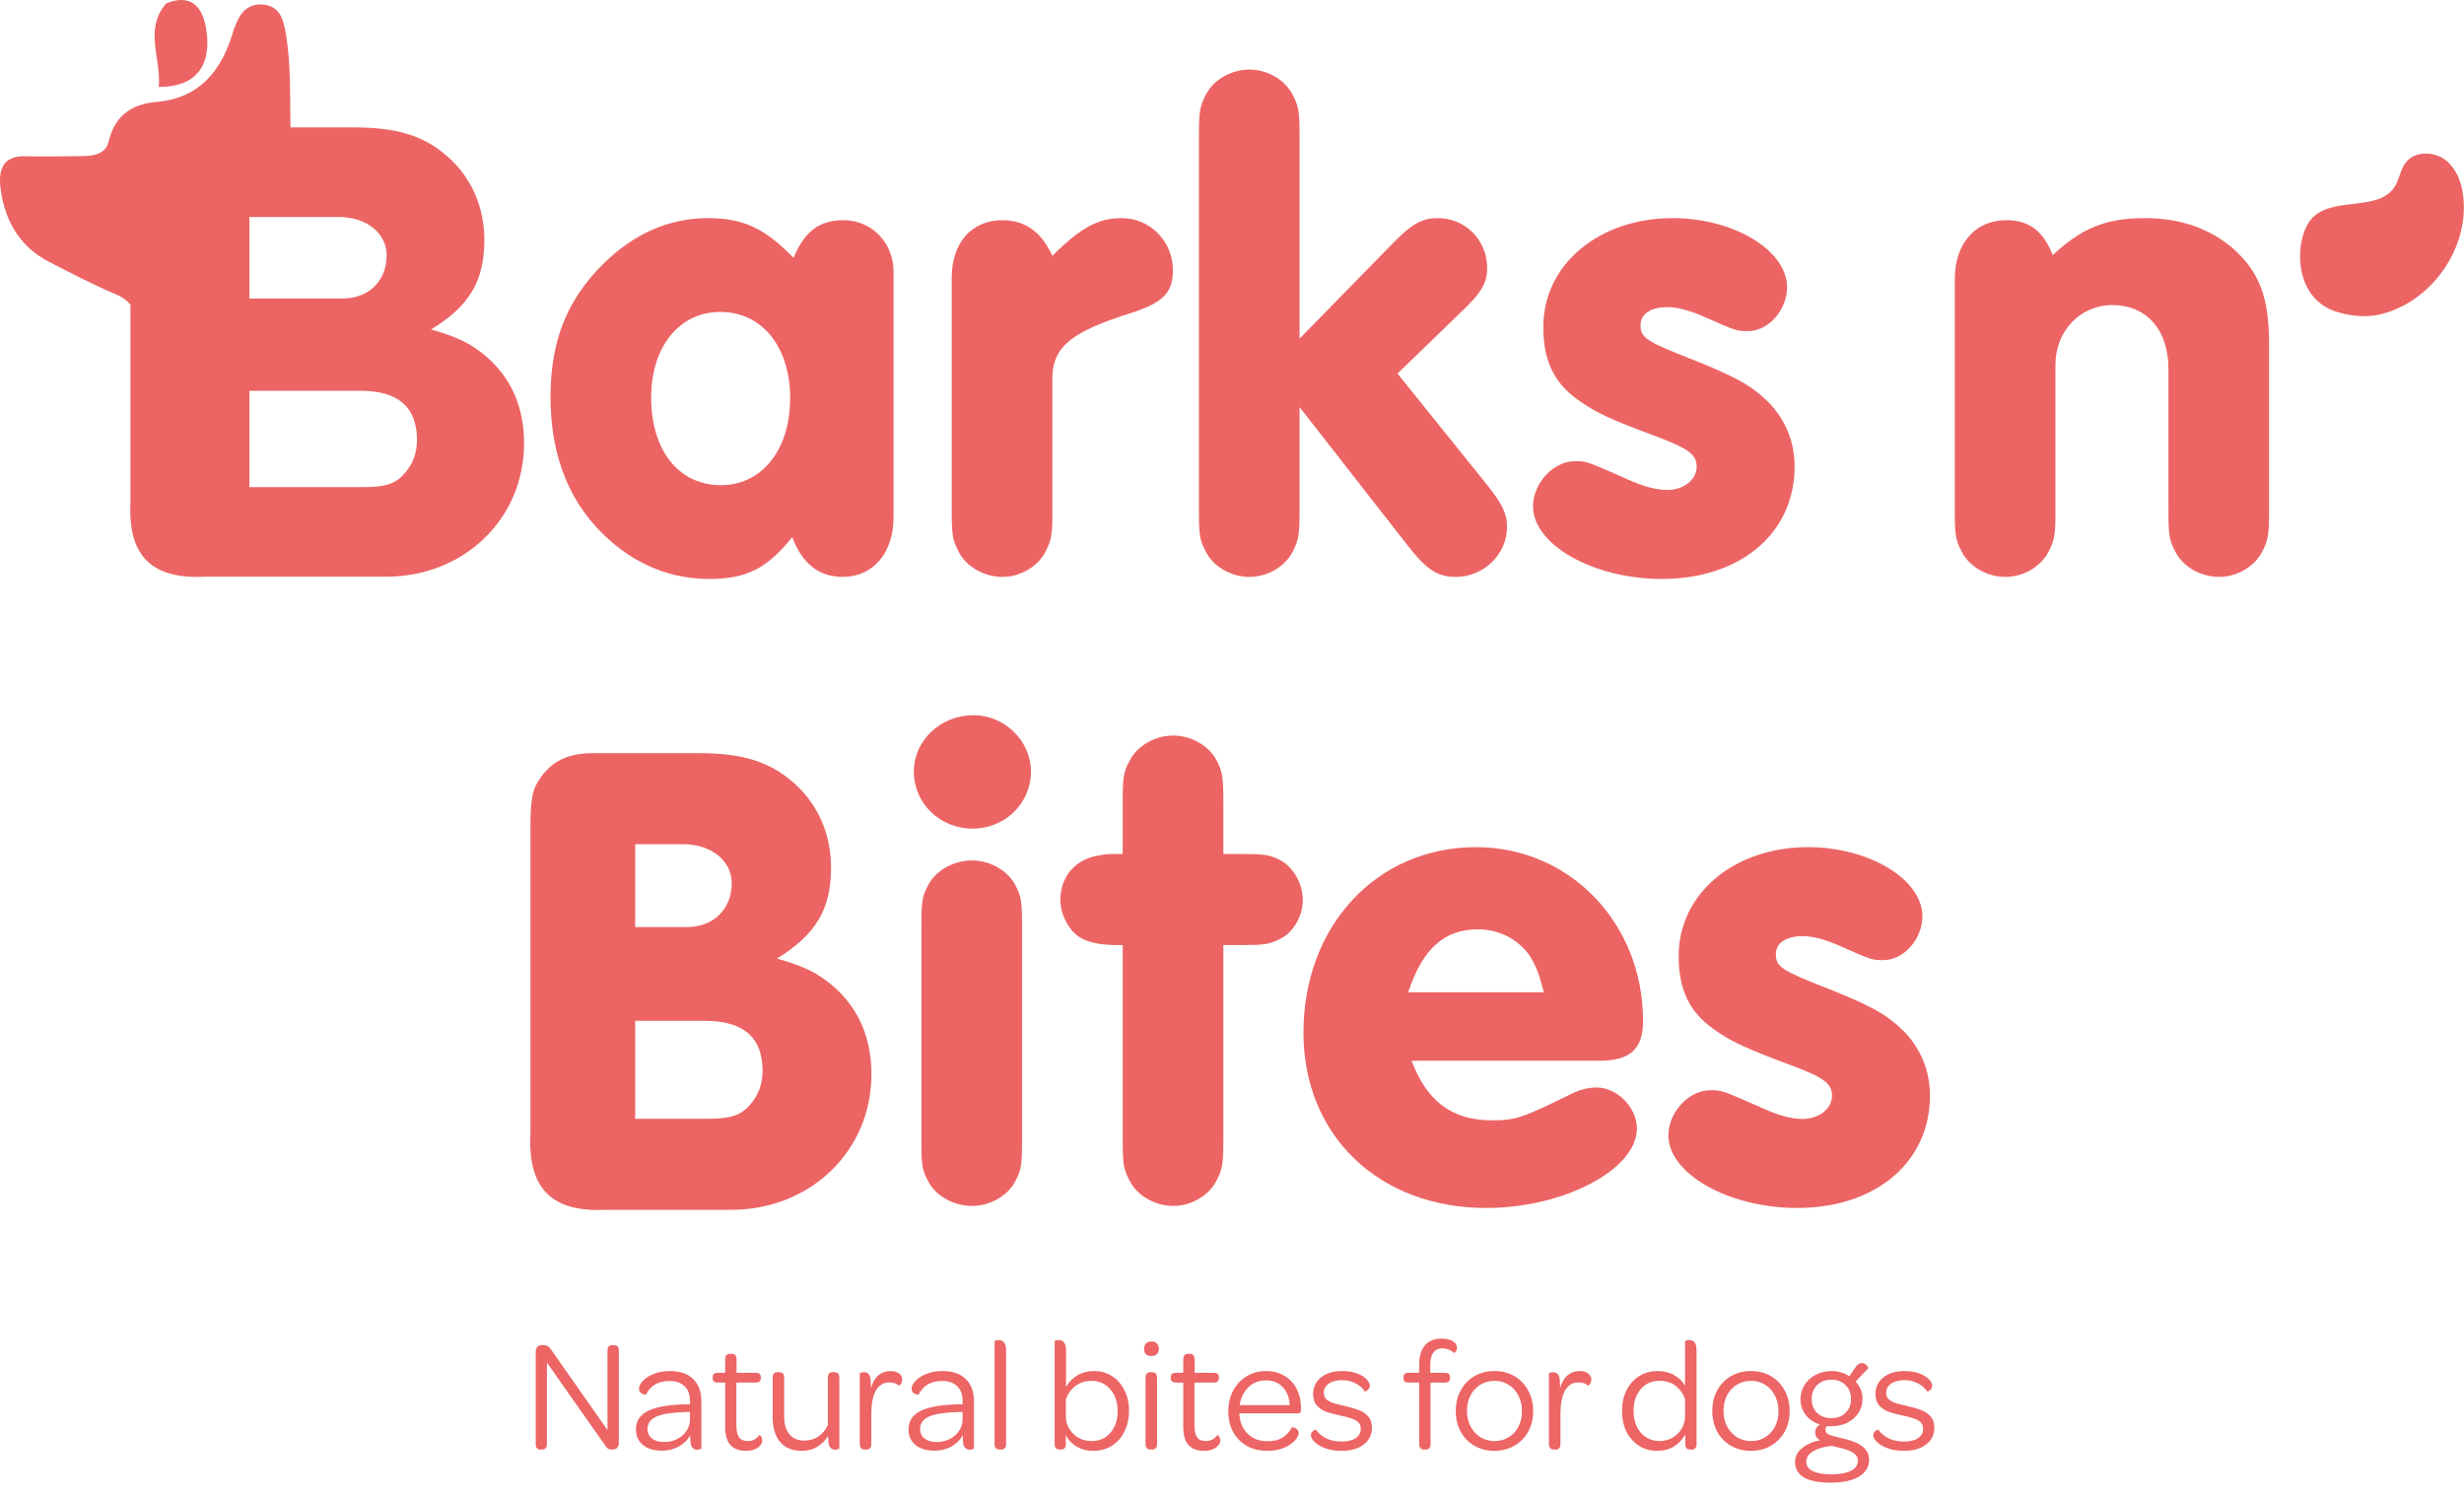
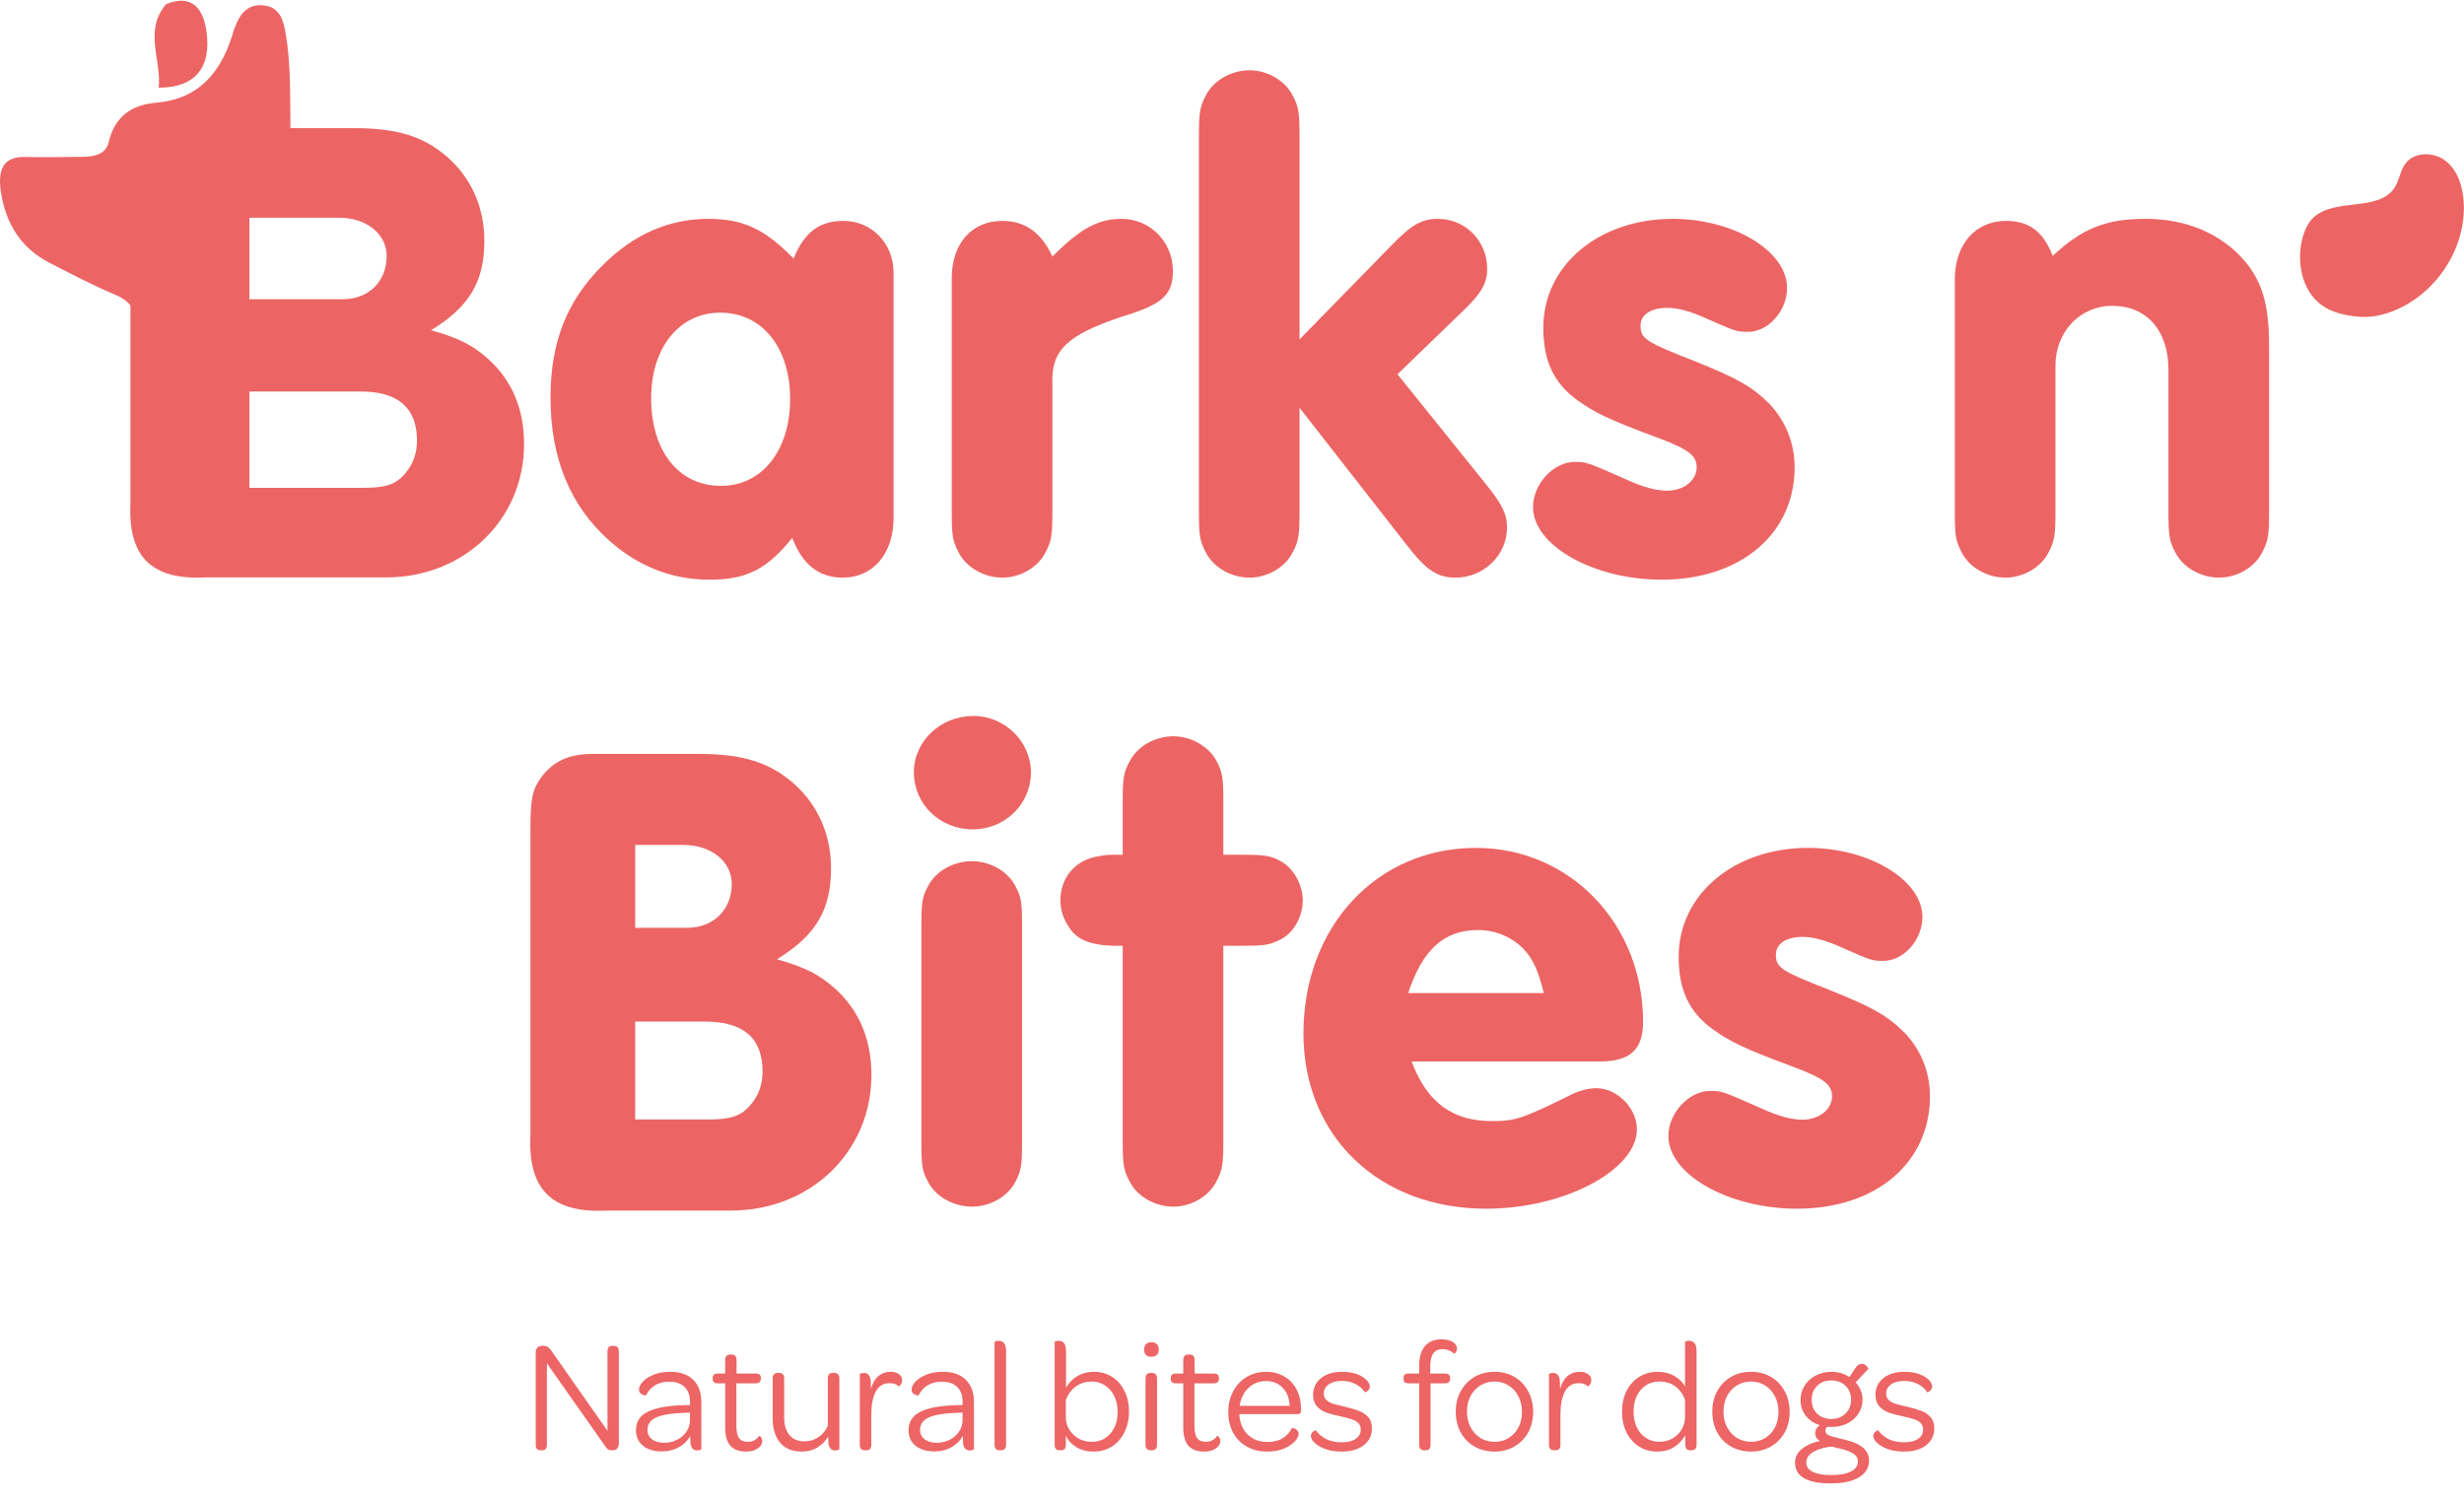
- <svg xmlns="http://www.w3.org/2000/svg" width="10280" height="6254" viewBox="0 0 10280 6254" fill="none">
+ <svg xmlns="http://www.w3.org/2000/svg" width="514" height="313" viewBox="0 0 10280 6254" fill="none">
  <path d="M2952.92 4667.82C3050.04 4667.82 3092.9 4653.54 3132.88 4604.98C3164.33 4567.83 3181.48 4522.14 3181.48 4467.88C3181.48 4327.88 3101.47 4259.31 2941.48 4259.31H2650.1V4667.82H2952.92ZM2867.21 3867.94C2975.77 3867.94 3052.91 3793.67 3052.91 3685.11C3052.91 3590.83 2967.2 3522.3 2850.07 3522.3H2650.1V3867.94H2867.21ZM2912.94 3142.37C3095.76 3142.37 3207.15 3176.62 3307.17 3262.33C3409.99 3350.87 3467.12 3476.57 3467.12 3619.41C3467.12 3793.67 3404.29 3899.35 3241.44 3999.37C3361.43 4033.66 3415.73 4062.21 3481.39 4119.33C3584.25 4210.75 3635.67 4333.58 3635.67 4482.16C3635.67 4802.08 3381.45 5047.78 3050.04 5047.78H2530.14C2301.59 5059.18 2201.61 4959.23 2213.01 4730.68V3459.43C2213.01 3325.2 2221.62 3290.91 2258.73 3239.45C2310.16 3170.88 2375.86 3142.37 2475.85 3142.37H2530.14H2912.94Z" fill="#EC6564" />
  <path d="M3844.13 3861.21C3844.13 3764.39 3847 3739.47 3872.71 3692.44C3904.13 3631.6 3978.4 3590.09 4055.54 3590.09C4129.81 3590.09 4204.08 3631.6 4235.5 3692.44C4261.21 3739.47 4264.08 3761.62 4264.08 3861.21V4760.38C4264.08 4857.21 4261.21 4882.12 4235.5 4929.15C4204.08 4989.99 4129.81 5031.5 4055.54 5031.5C3978.4 5031.5 3904.13 4989.99 3872.71 4929.15C3847 4882.12 3844.13 4859.97 3844.13 4760.38V3861.21ZM4301.2 3219.35C4301.2 3352.13 4192.64 3457.28 4058.41 3457.28C3921.27 3457.28 3812.72 3352.13 3812.72 3219.35C3812.72 3089.33 3924.1 2984.16 4061.24 2984.16C4192.64 2984.16 4301.2 3092.09 4301.2 3219.35Z" fill="#EC6564" />
  <path d="M5103.89 4751.56C5103.89 4851.54 5101.02 4877.25 5075.31 4925.81C5043.89 4988.64 4969.62 5031.5 4895.35 5031.5C4818.21 5031.5 4743.94 4988.64 4712.52 4925.81C4686.81 4877.25 4683.98 4854.41 4683.98 4751.56V3943.11C4572.55 3945.94 4509.68 3925.97 4472.53 3883.11C4441.12 3843.09 4424.01 3800.27 4424.01 3754.54C4424.01 3657.43 4486.84 3583.16 4586.83 3568.85C4615.41 3563.18 4615.41 3563.18 4683.98 3563.18V3346.07C4683.98 3246.05 4686.81 3220.37 4712.52 3174.65C4743.94 3111.78 4818.21 3068.92 4895.35 3068.92C4969.62 3068.92 5043.89 3111.78 5075.31 3171.78C5101.02 3220.37 5103.89 3243.22 5103.89 3346.07V3563.18H5180.99C5272.44 3563.18 5298.16 3566.01 5340.98 3588.86C5395.27 3617.44 5435.26 3685.97 5435.26 3754.54C5435.26 3823.11 5395.27 3891.68 5340.98 3917.39C5295.29 3940.24 5275.28 3943.11 5180.99 3943.11H5103.89V4751.56Z" fill="#EC6564" />
  <path d="M6440.79 4140.2C6420.81 4060.22 6406.5 4025.94 6380.79 3985.95C6332.23 3917.38 6252.26 3877.4 6166.55 3877.4C6026.54 3877.4 5935.13 3957.37 5875.17 4140.2H6440.79ZM5889.44 4425.88C5952.31 4594.43 6057.99 4674.4 6223.68 4674.4C6323.66 4674.4 6349.37 4665.83 6569.36 4557.31C6595.07 4545.87 6629.32 4537.3 6660.77 4537.3C6746.44 4537.3 6829.29 4620.11 6829.29 4708.69C6829.29 4880.11 6523.63 5040.06 6200.83 5040.06C5752.3 5040.06 5438.11 4737.27 5438.11 4308.75C5438.11 3863.12 5743.77 3534.59 6157.98 3534.59C6549.34 3534.59 6855.04 3851.68 6855.04 4260.19C6855.04 4377.32 6800.74 4425.88 6672.21 4425.88H5889.44Z" fill="#EC6564" />
  <path d="M8020.48 3823.11C8020.48 3917.39 7943.37 4005.94 7857.62 4005.94C7811.94 4005.94 7809.07 4005.94 7680.54 3948.81C7617.67 3920.23 7563.41 3905.95 7520.55 3905.95C7451.98 3905.95 7409.13 3934.5 7409.13 3980.22C7409.13 4034.52 7432.01 4048.79 7629.11 4125.93C7814.81 4200.21 7874.8 4234.49 7949.04 4308.76C8014.77 4380.16 8051.89 4468.74 8051.89 4571.56C8051.89 4848.67 7826.21 5040.07 7497.71 5040.07C7212.03 5040.07 6960.63 4897.23 6960.63 4737.25C6960.63 4640.13 7046.34 4548.72 7134.89 4548.72C7183.45 4548.72 7183.45 4548.72 7352 4622.99C7420.57 4654.4 7474.87 4668.71 7520.55 4668.71C7589.12 4668.71 7643.38 4625.86 7643.38 4571.56C7643.38 4523 7611.97 4497.29 7483.4 4448.73C7274.86 4371.59 7217.73 4343.05 7146.33 4291.62C7046.34 4220.18 7003.49 4125.93 7003.49 3988.8C7003.49 3728.83 7234.87 3534.56 7543.43 3534.56C7797.66 3534.56 8020.48 3668.83 8020.48 3823.11Z" fill="#EC6564" />
  <path d="M9652.16 904.277C9743.72 820.091 9925.53 883.358 9991.52 777.926C10010.7 747.237 10014.3 708.231 10035.9 679.248C10074.2 627.858 10158.2 630.182 10207.3 671.367C10256.4 712.552 10275.7 779.85 10279 843.843C10289.5 1051.95 10139.3 1257.15 9937.73 1309.99C9876.35 1326.08 9812.21 1319.91 9751.38 1301.82C9556.2 1243.89 9571.93 978.004 9652.16 904.277Z" fill="#EC6564" />
  <path d="M5421.87 2127.09C5421.87 2227.08 5419 2252.79 5393.29 2301.35C5361.87 2364.18 5287.6 2407.04 5213.33 2407.04C5136.19 2407.04 5061.92 2364.18 5030.5 2301.35C5004.79 2252.79 5001.96 2229.95 5001.96 2127.09V570.159C5001.96 470.21 5004.79 444.461 5030.5 395.903C5061.92 333.072 5136.19 290.216 5213.33 290.216C5287.6 290.216 5361.87 333.072 5393.29 395.903C5419 444.461 5421.87 467.341 5421.87 570.159V1412.89L5807.5 1018.69C5890.38 932.98 5933.2 910.099 5998.93 910.099C6113.19 910.099 6204.6 1001.51 6204.6 1118.68C6204.6 1181.51 6178.93 1224.36 6090.35 1307.2L5830.38 1558.6L6196.03 2012.84C6267.47 2101.38 6287.45 2141.37 6287.45 2198.49C6287.45 2312.75 6190.33 2407.04 6073.2 2407.04C5996.06 2407.04 5950.37 2375.62 5870.4 2272.77L5421.87 1698.57V2127.09Z" fill="#EC6564" />
  <path d="M7455.79 1198.65C7455.79 1292.93 7378.65 1381.47 7292.97 1381.47C7247.25 1381.47 7244.38 1381.47 7115.81 1324.35C7053.02 1295.76 6998.72 1281.49 6955.86 1281.49C6887.3 1281.49 6844.44 1310.04 6844.44 1355.76C6844.44 1410.06 6867.32 1424.33 7064.42 1501.47C7250.12 1575.74 7310.08 1610.03 7384.39 1684.3C7450.09 1755.7 7487.24 1844.28 7487.24 1947.1C7487.24 2224.21 7261.52 2415.61 6932.98 2415.61C6647.34 2415.61 6395.94 2272.77 6395.94 2112.78C6395.94 2015.67 6481.65 1924.25 6570.2 1924.25C6618.79 1924.25 6618.79 1924.25 6787.31 1998.52C6855.88 2029.94 6910.14 2044.25 6955.86 2044.25C7024.4 2044.25 7078.69 2001.39 7078.69 1947.1C7078.69 1898.54 7047.28 1872.83 6918.71 1824.27C6710.21 1747.13 6653.08 1718.58 6581.64 1667.16C6481.65 1595.72 6438.8 1501.47 6438.8 1364.33C6438.8 1104.37 6670.18 910.098 6978.71 910.098C7232.97 910.098 7455.79 1044.37 7455.79 1198.65Z" fill="#EC6564" />
  <path d="M8155.58 1164.37C8155.58 1015.83 8241.29 918.674 8369.86 918.674C8464.11 918.674 8524.1 961.566 8564.09 1064.38C8686.96 950.126 8786.94 910.103 8949.76 910.103C9095.47 910.103 9218.3 952.959 9315.45 1035.8C9426.84 1135.79 9466.82 1238.64 9466.82 1438.61V2127.1C9466.82 2227.08 9463.99 2252.79 9438.24 2301.35C9406.86 2364.18 9332.55 2407.04 9258.28 2407.04C9181.14 2407.04 9106.87 2364.18 9075.45 2301.35C9049.74 2252.79 9046.87 2229.95 9046.87 2127.1V1538.59C9046.87 1375.78 8955.46 1272.92 8812.65 1272.92C8678.39 1272.92 8575.53 1381.48 8575.53 1521.45V2127.1C8575.53 2227.08 8572.7 2252.79 8546.95 2301.35C8515.53 2364.18 8441.26 2407.04 8366.99 2407.04C8289.85 2407.04 8215.58 2364.18 8184.16 2301.35C8158.45 2252.79 8155.58 2229.95 8155.58 2127.1V1164.37Z" fill="#EC6564" />
  <path d="M2716.7 1658.59C2716.7 1878.53 2830.96 2024.24 3008.08 2024.24C3179.5 2024.24 3296.59 1875.7 3296.59 1661.42C3296.59 1447.18 3179.5 1301.51 3005.21 1301.51C2833.82 1301.51 2716.7 1447.18 2716.7 1658.59ZM3727.98 2158.51C3727.98 2307.05 3642.27 2407.04 3516.57 2407.04C3416.59 2407.04 3348.02 2352.74 3305.17 2241.35C3199.48 2372.75 3113.77 2415.61 2959.52 2415.61C2805.24 2415.61 2665.27 2361.31 2545.31 2255.63C2379.59 2109.92 2296.75 1909.98 2296.75 1655.72C2296.75 1424.3 2365.32 1250.08 2516.73 1101.5C2642.43 975.838 2790.97 910.102 2953.78 910.102C3102.33 910.102 3190.91 952.958 3310.9 1075.82C3356.59 964.398 3419.46 918.673 3519.41 918.673C3636.57 918.673 3727.98 1012.96 3727.98 1132.95V2158.51Z" fill="#EC6564" />
  <path d="M3970.7 1158.65C3970.7 1012.94 4053.54 918.699 4182.11 918.699C4276.39 918.699 4344.92 967.256 4390.65 1067.24C4507.78 950.114 4582.05 910.127 4679.16 910.127C4799.16 910.127 4893.44 1007.24 4893.44 1127.2C4893.44 1227.22 4850.59 1267.21 4679.16 1318.64C4450.61 1395.78 4384.95 1458.61 4390.65 1598.58V2127.08C4390.65 2227.07 4387.82 2252.78 4362.07 2301.34C4330.65 2364.17 4256.38 2407.03 4182.11 2407.03C4104.97 2407.03 4030.7 2364.17 3999.28 2301.34C3973.57 2252.78 3970.7 2229.94 3970.7 2127.08V1158.65Z" fill="#EC6564" />
  <path d="M693.033 14.366C598.496 124.956 674.728 247.821 662.053 362.696C815.135 363.459 884.939 276.876 860.388 121.324C844.699 21.957 791.529 -26.129 693.033 14.366Z" fill="#EC6564" />
  <path d="M1691.8 1970.7C1652.57 2018.31 1610.37 2032.37 1514.89 2032.37H1040.46V1630.47H1503.56C1660.96 1630.47 1739.66 1698.09 1739.66 1835.74C1739.66 1889.02 1722.89 1933.94 1691.8 1970.7ZM1613.09 1065.5C1613.09 1172.35 1537.37 1245.35 1430.52 1245.35H1040.46V905.37H1413.49C1528.94 905.37 1613.09 972.741 1613.09 1065.5ZM2034.71 1492.82C1970.1 1436.56 1916.79 1408.45 1798.61 1374.64C1958.99 1276.44 2020.66 1172.35 2020.66 1000.85C2020.66 860.481 1964.4 736.635 1863.26 649.543C1765.09 565.176 1655.3 531.617 1475.41 531.617H1211.7C1209.45 401.852 1214.39 272.086 1192.93 143.301C1183.08 83.339 1169.25 31.295 1108.09 20.653C1045.91 9.831 1004.94 42.118 981.989 107.273C980.5 111.232 977.813 114.682 976.578 118.859C925.986 300.705 828.798 409.987 651.891 425.531C565.78 432.94 481.158 469.44 453.302 590.816C441.68 640.9 391.379 651.032 346.962 651.287C266.299 651.505 185.599 654.228 104.936 652.013C14.648 649.289 -9.794 704.312 3.281 794.381C23.51 935.006 92.333 1034.66 205.356 1092.88C296.37 1139.77 387.166 1187.38 480.686 1226.61C508.07 1237.97 528.518 1252.28 543.336 1270.26L544.316 1269.54V2094.29C532.985 2319.06 631.408 2417.49 856.182 2406.16H1610.37C1936.29 2406.16 2186.45 2164.6 2186.45 1849.79C2186.45 1703.5 2135.9 1582.6 2034.71 1492.82Z" fill="#EC6564" />
  <path d="M2255.08 6048C2241.74 6048 2235.07 6040.44 2235.07 6025.32V5642.46C2235.07 5633.13 2237.07 5625.79 2241.07 5620.45C2245.52 5615.12 2251.74 5612.45 2259.75 5612.45H2269.08C2276.2 5612.45 2281.98 5614.23 2286.43 5617.79C2291.32 5620.9 2296.21 5626.23 2301.1 5633.79L2534.55 5966.63V5635.13C2534.55 5627.57 2536.11 5622.01 2539.22 5618.45C2542.78 5614.45 2548.11 5612.45 2555.23 5612.45H2561.23C2575.01 5612.45 2581.91 5620.01 2581.91 5635.13V6018.65C2581.91 6027.55 2579.68 6034.66 2575.24 6040C2571.23 6045.33 2565.45 6048 2557.89 6048H2553.89C2546.33 6048 2540.77 6046.89 2537.22 6044.67C2533.66 6042.44 2529.66 6038 2525.21 6031.33L2281.76 5685.15V6025.32C2281.76 6040.44 2274.86 6048 2261.08 6048H2255.08ZM2653.29 5963.96C2653.29 5928.39 2670.63 5902.37 2705.31 5885.92C2740.44 5869.02 2795.8 5860.13 2871.39 5859.24H2878.73V5845.9C2878.73 5818.78 2871.17 5798.1 2856.05 5783.87C2841.38 5769.19 2820.26 5761.86 2792.69 5761.86C2768.68 5761.86 2748.44 5766.97 2731.99 5777.2C2715.98 5787.43 2703.76 5801.21 2695.31 5818.55C2694.42 5819 2691.3 5818.78 2685.97 5817.89C2681.08 5816.55 2676.41 5814.11 2671.96 5810.55C2667.96 5806.55 2665.96 5800.99 2665.96 5793.87C2665.96 5788.98 2667.52 5783.42 2670.63 5777.2C2674.19 5770.53 2679.08 5764.3 2685.3 5758.52C2696.86 5747.41 2711.98 5738.29 2730.66 5731.18C2749.33 5724.06 2770.9 5720.5 2795.36 5720.5C2837.16 5720.5 2869.39 5731.62 2892.07 5753.85C2914.75 5776.09 2926.09 5806.99 2926.09 5846.57V6043.33C2926.09 6044.22 2924.09 6045.33 2920.09 6046.67C2916.53 6048 2912.75 6048.67 2908.75 6048.67C2892.29 6048.67 2882.96 6038.44 2880.73 6017.99C2879.84 6005.54 2879.4 5995.75 2879.4 5988.64C2868.73 6008.2 2852.94 6023.77 2832.04 6035.33C2811.14 6046.89 2787.58 6052.67 2761.34 6052.67C2727.99 6052.67 2701.53 6044.67 2681.97 6028.66C2662.85 6012.65 2653.29 5991.08 2653.29 5963.96ZM2878.73 5890.59L2867.39 5891.26C2808.7 5892.59 2766.23 5898.82 2740 5909.93C2714.21 5921.05 2701.31 5938.61 2701.31 5962.62C2701.31 5979.08 2707.54 5992.2 2719.99 6001.98C2732.44 6011.76 2749.33 6016.65 2770.68 6016.65C2790.69 6016.65 2808.92 6012.43 2825.37 6003.98C2841.82 5995.53 2854.72 5984.19 2864.06 5969.96C2873.84 5955.29 2878.73 5939.06 2878.73 5921.27V5890.59ZM3112.9 6053.34C3083.55 6053.34 3061.54 6045.11 3046.86 6028.66C3032.63 6012.21 3025.52 5987.08 3025.52 5953.29V5768.53H2994.17C2980.39 5768.53 2973.49 5762.52 2973.49 5750.52V5745.85C2973.49 5733.84 2980.39 5727.84 2994.17 5727.84H3025.52V5671.81C3025.52 5656.25 3032.63 5648.47 3046.86 5648.47H3052.2C3065.98 5648.47 3072.88 5656.25 3072.88 5671.81V5727.84H3153.58C3167.37 5727.84 3174.26 5733.84 3174.26 5745.85V5749.85C3174.26 5762.3 3167.15 5768.53 3152.92 5768.53H3072.21V5945.95C3072.21 5969.52 3075.99 5986.64 3083.55 5997.31C3091.11 6007.54 3103.11 6012.65 3119.57 6012.65C3140.02 6012.65 3155.81 6004.42 3166.92 5987.97C3167.81 5987.53 3169.37 5988.19 3171.59 5989.97C3173.82 5991.31 3175.82 5993.75 3177.59 5997.31C3179.37 6000.87 3180.26 6005.09 3180.26 6009.98C3180.26 6018.88 3176.26 6027.1 3168.26 6034.66C3154.92 6047.11 3136.46 6053.34 3112.9 6053.34ZM3480.43 5725.17C3494.66 5725.17 3501.78 5732.73 3501.78 5747.85V6043.33C3501.78 6044.22 3499.78 6045.33 3495.77 6046.67C3492.22 6048 3488.44 6048.67 3484.44 6048.67C3467.98 6048.67 3458.65 6038.22 3456.42 6017.32C3455.53 6005.76 3455.09 5997.09 3455.09 5991.31C3443.53 6009.98 3428.41 6025.1 3409.73 6036.66C3391.5 6047.78 3370.16 6053.34 3345.7 6053.34C3305.68 6053.34 3275.22 6040.89 3254.32 6015.98C3233.87 5990.64 3223.64 5956.84 3223.64 5914.6V5747.85C3223.64 5732.73 3230.75 5725.17 3244.98 5725.17H3250.32C3264.55 5725.17 3271.66 5732.73 3271.66 5747.85V5911.27C3271.66 5942.39 3279 5966.85 3293.67 5984.64C3308.35 6001.98 3329.02 6010.65 3355.7 6010.65C3377.94 6010.65 3397.5 6004.87 3414.4 5993.31C3431.74 5981.75 3444.86 5965.96 3453.75 5945.95V5747.85C3453.75 5732.73 3460.65 5725.17 3474.43 5725.17H3480.43ZM3716.56 5720.5C3730.79 5720.5 3742.13 5723.84 3750.58 5730.51C3759.47 5736.73 3763.92 5744.96 3763.92 5755.19C3763.92 5760.97 3762.81 5765.86 3760.58 5769.86C3758.81 5773.86 3756.58 5776.98 3753.91 5779.2C3751.25 5780.98 3749.69 5781.65 3749.25 5781.2C3740.35 5772.31 3727.68 5767.86 3711.23 5767.86C3685.88 5767.86 3666.76 5779.42 3653.86 5802.54C3641.41 5825.67 3635.19 5857.91 3635.19 5899.26V6025.32C3635.19 6040.44 3628.3 6048 3614.51 6048H3609.18C3594.5 6048 3587.16 6040.44 3587.16 6025.32V5730.51C3587.16 5729.62 3588.94 5728.51 3592.5 5727.17C3596.06 5725.84 3600.06 5725.17 3604.51 5725.17C3620.96 5725.17 3630.3 5735.84 3632.52 5757.19C3633.41 5772.31 3633.85 5783.87 3633.85 5791.87C3640.08 5768.31 3650.31 5750.52 3664.54 5738.51C3678.77 5726.51 3696.11 5720.5 3716.56 5720.5ZM3790.57 5963.96C3790.57 5928.39 3807.92 5902.37 3842.6 5885.92C3877.73 5869.02 3933.09 5860.13 4008.68 5859.24H4016.02V5845.9C4016.02 5818.78 4008.46 5798.1 3993.34 5783.87C3978.67 5769.19 3957.55 5761.86 3929.98 5761.86C3905.96 5761.86 3885.73 5766.97 3869.28 5777.2C3853.27 5787.43 3841.04 5801.21 3832.59 5818.55C3831.7 5819 3828.59 5818.78 3823.26 5817.89C3818.36 5816.55 3813.7 5814.11 3809.25 5810.55C3805.25 5806.55 3803.25 5800.99 3803.25 5793.87C3803.25 5788.98 3804.8 5783.42 3807.92 5777.2C3811.47 5770.53 3816.36 5764.3 3822.59 5758.52C3834.15 5747.41 3849.27 5738.29 3867.95 5731.18C3886.62 5724.06 3908.19 5720.5 3932.64 5720.5C3974.44 5720.5 4006.68 5731.62 4029.36 5753.85C4052.04 5776.09 4063.38 5806.99 4063.38 5846.57V6043.33C4063.38 6044.22 4061.38 6045.33 4057.37 6046.67C4053.82 6048 4050.04 6048.67 4046.03 6048.67C4029.58 6048.67 4020.24 6038.44 4018.02 6017.99C4017.13 6005.54 4016.69 5995.75 4016.69 5988.64C4006.01 6008.2 3990.23 6023.77 3969.33 6035.33C3948.43 6046.89 3924.86 6052.67 3898.63 6052.67C3865.28 6052.67 3838.82 6044.67 3819.25 6028.66C3800.13 6012.65 3790.57 5991.08 3790.57 5963.96ZM4016.02 5890.59L4004.68 5891.26C3945.98 5892.59 3903.52 5898.82 3877.28 5909.93C3851.49 5921.05 3838.6 5938.61 3838.6 5962.62C3838.6 5979.08 3844.82 5992.2 3857.27 6001.98C3869.72 6011.76 3886.62 6016.65 3907.97 6016.65C3927.98 6016.65 3946.21 6012.43 3962.66 6003.98C3979.11 5995.53 3992.01 5984.19 4001.35 5969.96C4011.13 5955.29 4016.02 5939.06 4016.02 5921.27V5890.59ZM4170.72 6048C4156.49 6048 4149.37 6040.44 4149.37 6025.32V5596.44C4149.37 5595.55 4151.15 5594.44 4154.71 5593.11C4158.27 5591.77 4162.27 5591.11 4166.71 5591.11C4187.17 5591.11 4197.4 5605.34 4197.4 5633.79V6025.32C4197.4 6040.44 4190.28 6048 4176.05 6048H4170.72ZM4446.78 6027.32C4446.33 6041.11 4439.66 6048 4426.77 6048H4421.43C4414.76 6048 4409.42 6046.22 4405.42 6042.66C4401.86 6039.11 4400.09 6032.88 4400.09 6023.99V5596.44C4400.09 5595.11 4401.64 5594 4404.75 5593.11C4408.31 5591.77 4412.31 5591.11 4416.76 5591.11C4437.22 5591.11 4447.44 5605.34 4447.44 5633.79V5786.54C4474.57 5742.51 4513.7 5720.5 4564.83 5720.5C4591.96 5720.5 4616.64 5727.4 4638.87 5741.18C4661.11 5754.97 4678.45 5774.53 4690.9 5799.88C4703.79 5824.78 4710.24 5853.46 4710.24 5885.92C4710.24 5918.38 4703.79 5947.51 4690.9 5973.3C4678.45 5998.64 4660.88 6018.43 4638.2 6032.66C4615.97 6046.44 4590.63 6053.34 4562.17 6053.34C4534.15 6053.34 4510.14 6047.11 4490.13 6034.66C4470.12 6022.21 4455.67 6006.42 4446.78 5987.3V6027.32ZM4662.88 5886.59C4662.88 5862.13 4658.21 5840.56 4648.88 5821.89C4639.54 5802.77 4626.64 5787.87 4610.19 5777.2C4594.18 5766.53 4575.95 5761.19 4555.5 5761.19C4529.26 5761.19 4506.81 5768.08 4488.13 5781.87C4469.9 5795.21 4456.11 5813.88 4446.78 5837.9V5909.93C4446.78 5929.05 4451.67 5946.39 4461.45 5961.96C4471.23 5977.52 4484.13 5989.97 4500.14 5999.31C4516.59 6008.2 4534.6 6012.65 4554.16 6012.65C4586.62 6012.65 4612.86 6001.09 4632.87 5977.97C4652.88 5954.84 4662.88 5924.38 4662.88 5886.59ZM4773.24 5627.79C4773.24 5618.01 4775.91 5610.45 4781.25 5605.11C4786.58 5599.78 4794.14 5597.11 4803.92 5597.11C4813.71 5597.11 4821.27 5599.78 4826.6 5605.11C4831.94 5610.45 4834.61 5618.01 4834.61 5627.79C4834.61 5637.57 4831.71 5645.13 4825.93 5650.47C4820.6 5655.36 4813.04 5657.81 4803.26 5657.81C4793.92 5657.81 4786.58 5655.36 4781.25 5650.47C4775.91 5645.13 4773.24 5637.57 4773.24 5627.79ZM4779.24 5748.52C4779.24 5732.95 4786.36 5725.17 4800.59 5725.17H4805.92C4820.15 5725.17 4827.27 5732.95 4827.27 5748.52V6025.32C4827.27 6040.44 4820.15 6048 4805.92 6048H4800.59C4786.36 6048 4779.24 6040.44 4779.24 6025.32V5748.52ZM5024.01 6053.34C4994.66 6053.34 4972.65 6045.11 4957.97 6028.66C4943.74 6012.21 4936.63 5987.08 4936.63 5953.29V5768.53H4905.28C4891.5 5768.53 4884.6 5762.52 4884.6 5750.52V5745.85C4884.6 5733.84 4891.5 5727.84 4905.28 5727.84H4936.63V5671.81C4936.63 5656.25 4943.74 5648.47 4957.97 5648.47H4963.31C4977.09 5648.47 4983.99 5656.25 4983.99 5671.81V5727.84H5064.69C5078.48 5727.84 5085.37 5733.84 5085.37 5745.85V5749.85C5085.37 5762.3 5078.26 5768.53 5064.03 5768.53H4983.32V5945.95C4983.32 5969.52 4987.1 5986.64 4994.66 5997.31C5002.22 6007.54 5014.22 6012.65 5030.68 6012.65C5051.13 6012.65 5066.92 6004.42 5078.03 5987.97C5078.92 5987.53 5080.48 5988.19 5082.7 5989.97C5084.93 5991.31 5086.93 5993.75 5088.71 5997.31C5090.48 6000.87 5091.37 6005.09 5091.37 6009.98C5091.37 6018.88 5087.37 6027.1 5079.37 6034.66C5066.03 6047.11 5047.57 6053.34 5024.01 6053.34ZM5124.57 5888.59C5124.57 5856.57 5131.24 5827.89 5144.58 5802.54C5158.37 5776.75 5177.04 5756.74 5200.61 5742.51C5224.62 5727.84 5251.75 5720.5 5281.99 5720.5C5311.33 5720.5 5336.9 5727.17 5358.69 5740.51C5380.92 5753.41 5398.04 5771.64 5410.05 5795.21C5422.06 5818.78 5428.06 5846.12 5428.06 5877.25V5881.92C5428.06 5887.7 5426.72 5891.7 5424.06 5893.92C5421.83 5896.15 5417.61 5897.26 5411.38 5897.26H5170.6C5170.6 5901.26 5170.82 5904.37 5171.26 5906.6C5174.38 5938.61 5186.38 5964.4 5207.28 5983.97C5228.63 6003.53 5255.31 6013.32 5287.32 6013.32C5314.45 6013.32 5336.01 6007.98 5352.02 5997.31C5368.47 5986.64 5381.37 5972.41 5390.71 5954.62C5392.04 5954.18 5394.93 5954.84 5399.38 5956.62C5404.27 5957.96 5408.49 5960.62 5412.05 5964.63C5416.05 5968.63 5418.05 5973.74 5418.05 5979.97C5418.05 5985.3 5415.83 5991.53 5411.38 5998.64C5407.38 6005.76 5401.16 6012.65 5392.71 6019.32C5381.59 6029.1 5366.92 6037.33 5348.69 6044C5330.45 6050.22 5309.78 6053.34 5286.65 6053.34C5254.64 6053.34 5226.4 6046.44 5201.95 6032.66C5177.49 6018.88 5158.37 5999.53 5144.58 5974.63C5131.24 5949.28 5124.57 5920.6 5124.57 5888.59ZM5380.7 5862.57C5379.37 5831.45 5369.81 5806.55 5352.02 5787.87C5334.23 5768.75 5310.89 5759.19 5281.99 5759.19C5253.08 5759.19 5228.63 5768.75 5208.62 5787.87C5188.61 5806.99 5176.38 5831.89 5171.93 5862.57H5380.7ZM5488.4 6019.99C5475.5 6008.87 5469.05 5998.2 5469.05 5987.97C5469.05 5983.08 5470.39 5978.86 5473.05 5975.3C5476.17 5971.74 5479.5 5969.07 5483.06 5967.29C5486.62 5965.07 5488.84 5964.18 5489.73 5964.63C5500.4 5979.74 5514.85 5991.97 5533.08 6001.31C5551.32 6010.2 5572.88 6014.65 5597.78 6014.65C5622.68 6014.65 5642.03 6009.98 5655.81 6000.64C5670.04 5990.86 5677.16 5977.97 5677.16 5961.96C5677.16 5949.95 5673.6 5940.61 5666.48 5933.94C5659.81 5927.27 5650.7 5922.16 5639.14 5918.6C5628.02 5914.6 5611.12 5910.15 5588.45 5905.26C5566.66 5900.82 5548.2 5895.92 5533.08 5890.59C5517.97 5884.81 5505.07 5876.14 5494.4 5864.58C5483.73 5852.57 5478.39 5836.56 5478.39 5816.55C5478.39 5788.09 5489.28 5764.97 5511.07 5747.18C5533.31 5729.4 5562.65 5720.5 5599.12 5720.5C5623.13 5720.5 5644.03 5723.84 5661.82 5730.51C5679.6 5737.18 5693.39 5745.85 5703.17 5756.52C5706.73 5760.08 5709.62 5764.3 5711.84 5769.19C5714.06 5773.64 5715.18 5777.87 5715.18 5781.87C5715.18 5786.76 5713.62 5791.21 5710.51 5795.21C5707.84 5798.77 5704.5 5801.66 5700.5 5803.88C5696.94 5805.66 5694.94 5806.32 5694.5 5805.88C5685.61 5792.1 5672.71 5780.76 5655.81 5771.86C5638.92 5762.97 5620.24 5758.52 5599.78 5758.52C5575.77 5758.52 5556.87 5763.41 5543.09 5773.2C5529.75 5782.98 5523.08 5795.65 5523.08 5811.22C5523.08 5822.33 5526.41 5831.23 5533.08 5837.9C5539.75 5844.12 5548.65 5849.23 5559.76 5853.24C5570.88 5856.79 5587.33 5861.02 5609.12 5865.91C5632.69 5871.25 5652.03 5876.8 5667.15 5882.58C5682.71 5887.92 5696.05 5896.59 5707.17 5908.6C5718.29 5920.6 5723.85 5936.61 5723.85 5956.62C5723.85 5985.97 5712.29 6009.54 5689.16 6027.32C5666.48 6044.67 5635.8 6053.34 5597.12 6053.34C5572.66 6053.34 5551.32 6050.22 5533.08 6044C5514.85 6037.77 5499.96 6029.77 5488.4 6019.99ZM5921.03 5768.53H5876.34C5868.79 5768.53 5863.45 5766.97 5860.34 5763.86C5857.22 5760.75 5855.67 5756.08 5855.67 5749.85V5745.85C5855.67 5739.62 5857.22 5735.18 5860.34 5732.51C5863.45 5729.4 5868.79 5727.84 5876.34 5727.84H5921.03V5695.82C5921.03 5659.36 5929.04 5631.79 5945.05 5613.12C5961.05 5594.44 5983.95 5585.1 6013.75 5585.1C6037.76 5585.1 6055.77 5590.44 6067.77 5601.11C6074.89 5606.89 6078.45 5614.45 6078.45 5623.79C6078.45 5628.24 6077.56 5632.24 6075.78 5635.79C6074 5638.91 6072 5641.35 6069.77 5643.13C6068 5644.91 6066.88 5645.58 6066.44 5645.13C6061.55 5639.8 6054.66 5635.35 6045.76 5631.79C6036.87 5627.79 6027.75 5625.79 6018.42 5625.79C6001.07 5625.79 5988.18 5631.79 5979.73 5643.8C5971.28 5655.36 5967.06 5674.04 5967.06 5699.83V5727.84H6028.42C6042.65 5727.84 6049.76 5733.84 6049.76 5745.85V5749.85C6049.76 5762.3 6042.65 5768.53 6028.42 5768.53H5968.39V6025.32C5968.39 6040.44 5961.5 6048 5947.71 6048H5942.38C5928.15 6048 5921.03 6040.44 5921.03 6025.32V5768.53ZM6073.62 5886.59C6073.62 5854.57 6080.51 5826.11 6094.29 5801.21C6108.08 5775.86 6127.2 5756.08 6151.65 5741.85C6176.11 5727.62 6204.12 5720.5 6235.7 5720.5C6266.82 5720.5 6294.39 5727.62 6318.4 5741.85C6342.86 5756.08 6361.98 5776.09 6375.77 5801.88C6389.55 5827.22 6396.44 5855.9 6396.44 5887.92C6396.44 5919.49 6389.55 5947.95 6375.77 5973.3C6361.98 5998.2 6342.86 6017.76 6318.4 6031.99C6293.95 6046.22 6266.16 6053.34 6235.03 6053.34C6203.9 6053.34 6175.89 6046.22 6150.99 6031.99C6126.53 6017.76 6107.41 5997.98 6093.63 5972.63C6080.29 5947.28 6073.62 5918.6 6073.62 5886.59ZM6349.75 5887.92C6349.75 5863.91 6344.86 5842.34 6335.08 5823.22C6325.3 5803.66 6311.73 5788.54 6294.39 5777.87C6277.05 5766.75 6257.48 5761.19 6235.7 5761.19C6213.91 5761.19 6194.12 5766.53 6176.33 5777.2C6158.99 5787.87 6145.21 5802.77 6134.98 5821.89C6125.2 5841.01 6120.31 5862.57 6120.31 5886.59C6120.31 5910.6 6125.2 5932.17 6134.98 5951.29C6145.21 5970.41 6158.99 5985.53 6176.33 5996.64C6194.12 6007.31 6213.91 6012.65 6235.7 6012.65C6257.48 6012.65 6277.05 6007.31 6294.39 5996.64C6311.73 5985.97 6325.3 5971.3 6335.08 5952.62C6344.86 5933.5 6349.75 5911.93 6349.75 5887.92ZM6591.7 5720.5C6605.93 5720.5 6617.27 5723.84 6625.71 5730.51C6634.61 5736.73 6639.05 5744.96 6639.05 5755.19C6639.05 5760.97 6637.94 5765.86 6635.72 5769.86C6633.94 5773.86 6631.72 5776.98 6629.05 5779.2C6626.38 5780.98 6624.82 5781.65 6624.38 5781.2C6615.49 5772.31 6602.81 5767.86 6586.36 5767.86C6561.01 5767.86 6541.89 5779.42 6529 5802.54C6516.55 5825.67 6510.32 5857.91 6510.32 5899.26V6025.32C6510.32 6040.44 6503.43 6048 6489.65 6048H6484.31C6469.64 6048 6462.3 6040.44 6462.3 6025.32V5730.51C6462.3 5729.62 6464.08 5728.51 6467.63 5727.17C6471.19 5725.84 6475.19 5725.17 6479.64 5725.17C6496.09 5725.17 6505.43 5735.84 6507.65 5757.19C6508.54 5772.31 6508.99 5783.87 6508.99 5791.87C6515.21 5768.31 6525.44 5750.52 6539.67 5738.51C6553.9 5726.51 6571.24 5720.5 6591.7 5720.5ZM6914.06 6053.34C6886.05 6053.34 6860.92 6046.44 6838.69 6032.66C6816.46 6018.43 6798.89 5998.87 6786 5973.96C6773.55 5948.62 6767.32 5919.49 6767.32 5886.59C6767.32 5854.13 6773.55 5825.45 6786 5800.54C6798.89 5775.2 6816.46 5755.63 6838.69 5741.85C6861.37 5727.62 6886.94 5720.5 6915.4 5720.5C6942.08 5720.5 6965.42 5726.28 6985.43 5737.85C7005.44 5749.41 7020.34 5764.08 7030.12 5781.87V5596.44C7030.12 5595.11 7031.68 5594 7034.79 5593.11C7038.35 5591.77 7042.35 5591.11 7046.79 5591.11C7067.69 5591.11 7078.14 5605.34 7078.14 5633.79V6025.32C7078.14 6040.44 7071.03 6048 7056.8 6048H7052.13C7038.35 6048 7031.45 6040.89 7031.45 6026.66C7031.01 6017.76 7030.79 6003.98 7030.79 5985.3C7018.78 6006.65 7002.99 6023.32 6983.43 6035.33C6964.31 6047.33 6941.19 6053.34 6914.06 6053.34ZM7030.12 5837.23C7021.23 5813.22 7007.66 5794.54 6989.43 5781.2C6971.65 5767.86 6949.63 5761.19 6923.4 5761.19C6891.38 5761.19 6865.37 5772.75 6845.36 5795.87C6825.35 5819 6815.35 5849.23 6815.35 5886.59C6815.35 5911.04 6819.79 5932.83 6828.69 5951.95C6838.02 5971.07 6850.92 5985.97 6867.37 5996.64C6883.82 6007.31 6902.28 6012.65 6922.73 6012.65C6942.3 6012.65 6960.31 6008.2 6976.76 5999.31C6993.21 5989.97 7006.11 5977.52 7015.45 5961.96C7025.23 5945.95 7030.12 5928.16 7030.12 5908.6V5837.23ZM7143.81 5886.59C7143.81 5854.57 7150.7 5826.11 7164.49 5801.21C7178.27 5775.86 7197.39 5756.08 7221.85 5741.85C7246.31 5727.62 7274.32 5720.5 7305.89 5720.5C7337.02 5720.5 7364.59 5727.62 7388.6 5741.85C7413.06 5756.08 7432.18 5776.09 7445.96 5801.88C7459.75 5827.22 7466.64 5855.9 7466.64 5887.92C7466.64 5919.49 7459.75 5947.95 7445.96 5973.3C7432.18 5998.2 7413.06 6017.76 7388.6 6031.99C7364.14 6046.22 7336.35 6053.34 7305.23 6053.34C7274.1 6053.34 7246.08 6046.22 7221.18 6031.99C7196.73 6017.76 7177.61 5997.98 7163.82 5972.63C7150.48 5947.28 7143.81 5918.6 7143.81 5886.59ZM7419.95 5887.92C7419.95 5863.91 7415.06 5842.34 7405.28 5823.22C7395.49 5803.66 7381.93 5788.54 7364.59 5777.87C7347.25 5766.75 7327.68 5761.19 7305.89 5761.19C7284.1 5761.19 7264.32 5766.53 7246.53 5777.2C7229.19 5787.87 7215.4 5802.77 7205.18 5821.89C7195.39 5841.01 7190.5 5862.57 7190.5 5886.59C7190.5 5910.6 7195.39 5932.17 7205.18 5951.29C7215.4 5970.41 7229.19 5985.53 7246.53 5996.64C7264.32 6007.31 7284.1 6012.65 7305.89 6012.65C7327.68 6012.65 7347.25 6007.31 7364.59 5996.64C7381.93 5985.97 7395.49 5971.3 7405.28 5952.62C7415.06 5933.5 7419.95 5911.93 7419.95 5887.92ZM7637.88 6186.07C7538.72 6186.07 7489.14 6157.17 7489.14 6099.36C7489.14 6076.68 7498.92 6057.56 7518.49 6042C7538.05 6025.99 7562.95 6015.1 7593.19 6009.31C7579.85 6001.31 7573.18 5990.64 7573.18 5977.3C7573.18 5963.51 7579.63 5952.18 7592.53 5943.28C7568.07 5935.72 7548.5 5922.6 7533.83 5903.93C7519.16 5884.81 7511.82 5863.02 7511.82 5838.56C7511.82 5816.77 7517.38 5796.99 7528.49 5779.2C7539.61 5760.97 7554.95 5746.74 7574.52 5736.51C7594.53 5725.84 7616.54 5720.5 7640.55 5720.5C7669.01 5720.5 7694.13 5727.84 7715.92 5742.51L7739.93 5706.5C7747.94 5693.6 7757.27 5687.15 7767.95 5687.15C7773.28 5687.15 7777.95 5688.71 7781.95 5691.82C7785.96 5694.49 7789.07 5697.6 7791.29 5701.16C7793.96 5704.27 7795.07 5706.72 7794.63 5708.5L7741.93 5764.53C7761.05 5785.87 7770.61 5809.88 7770.61 5836.56C7770.61 5857.91 7765.06 5877.25 7753.94 5894.59C7742.82 5911.93 7727.26 5925.72 7707.25 5935.94C7687.68 5945.73 7665.67 5950.62 7641.22 5950.62C7633.66 5950.62 7627.88 5950.4 7623.87 5949.95C7618.54 5953.51 7615.87 5959.29 7615.87 5967.29C7616.31 5975.3 7620.98 5981.3 7629.88 5985.3C7638.77 5989.3 7654.78 5993.97 7677.9 5999.31L7702.58 6005.31C7766.17 6020.88 7797.96 6049.34 7797.96 6090.69C7797.96 6120.48 7783.95 6143.83 7755.94 6160.72C7727.93 6177.62 7688.57 6186.07 7637.88 6186.07ZM7640.55 5917.27C7664.56 5917.27 7684.13 5909.93 7699.25 5895.26C7714.81 5880.58 7722.59 5861.24 7722.59 5837.23C7722.59 5813.22 7715.03 5793.87 7699.91 5779.2C7684.79 5764.08 7664.78 5756.52 7639.88 5756.52C7615.87 5756.52 7596.3 5764.08 7581.19 5779.2C7566.07 5793.87 7558.51 5813.22 7558.51 5837.23C7558.51 5861.24 7566.07 5880.58 7581.19 5895.26C7596.75 5909.93 7616.54 5917.27 7640.55 5917.27ZM7639.22 6151.39C7674.79 6151.39 7702.36 6146.49 7721.92 6136.71C7741.49 6126.93 7751.27 6112.7 7751.27 6094.02C7751.27 6080.68 7745.05 6070.01 7732.6 6062.01C7720.14 6054 7703.02 6047.33 7681.24 6042L7641.88 6032.66C7612.09 6035.33 7586.97 6042.44 7566.51 6054C7546.06 6066.01 7535.83 6080.91 7535.83 6098.69C7535.83 6115.59 7544.5 6128.49 7561.84 6137.38C7579.63 6146.72 7605.42 6151.39 7639.22 6151.39ZM7834.62 6019.99C7821.72 6008.87 7815.28 5998.2 7815.28 5987.97C7815.28 5983.08 7816.61 5978.86 7819.28 5975.3C7822.39 5971.74 7825.73 5969.07 7829.28 5967.29C7832.84 5965.07 7835.06 5964.18 7835.95 5964.63C7846.63 5979.74 7861.08 5991.97 7879.31 6001.31C7897.54 6010.2 7919.11 6014.65 7944.01 6014.65C7968.91 6014.65 7988.25 6009.98 8002.04 6000.64C8016.27 5990.86 8023.38 5977.97 8023.38 5961.96C8023.38 5949.95 8019.82 5940.61 8012.71 5933.94C8006.04 5927.27 7996.92 5922.16 7985.36 5918.6C7974.25 5914.6 7957.35 5910.15 7934.67 5905.26C7912.88 5900.82 7894.43 5895.92 7879.31 5890.59C7864.19 5884.81 7851.3 5876.14 7840.62 5864.58C7829.95 5852.57 7824.62 5836.56 7824.62 5816.55C7824.62 5788.09 7835.51 5764.97 7857.3 5747.18C7879.53 5729.4 7908.88 5720.5 7945.34 5720.5C7969.35 5720.5 7990.25 5723.84 8008.04 5730.51C8025.83 5737.18 8039.61 5745.85 8049.39 5756.52C8052.95 5760.08 8055.84 5764.3 8058.07 5769.19C8060.29 5773.64 8061.4 5777.87 8061.4 5781.87C8061.4 5786.76 8059.84 5791.21 8056.73 5795.21C8054.06 5798.77 8050.73 5801.66 8046.73 5803.88C8043.17 5805.66 8041.17 5806.32 8040.72 5805.88C8031.83 5792.1 8018.93 5780.76 8002.04 5771.86C7985.14 5762.97 7966.46 5758.52 7946.01 5758.52C7922 5758.52 7903.1 5763.41 7889.31 5773.2C7875.97 5782.98 7869.3 5795.65 7869.3 5811.22C7869.3 5822.33 7872.64 5831.23 7879.31 5837.9C7885.98 5844.12 7894.87 5849.23 7905.99 5853.24C7917.11 5856.79 7933.56 5861.02 7955.35 5865.91C7978.91 5871.25 7998.26 5876.8 8013.38 5882.58C8028.94 5887.92 8042.28 5896.59 8053.4 5908.6C8064.51 5920.6 8070.07 5936.61 8070.07 5956.62C8070.07 5985.97 8058.51 6009.54 8035.39 6027.32C8012.71 6044.67 7982.03 6053.34 7943.34 6053.34C7918.88 6053.34 7897.54 6050.22 7879.31 6044C7861.08 6037.77 7846.18 6029.77 7834.62 6019.99Z" fill="#ED6565" />
</svg>
